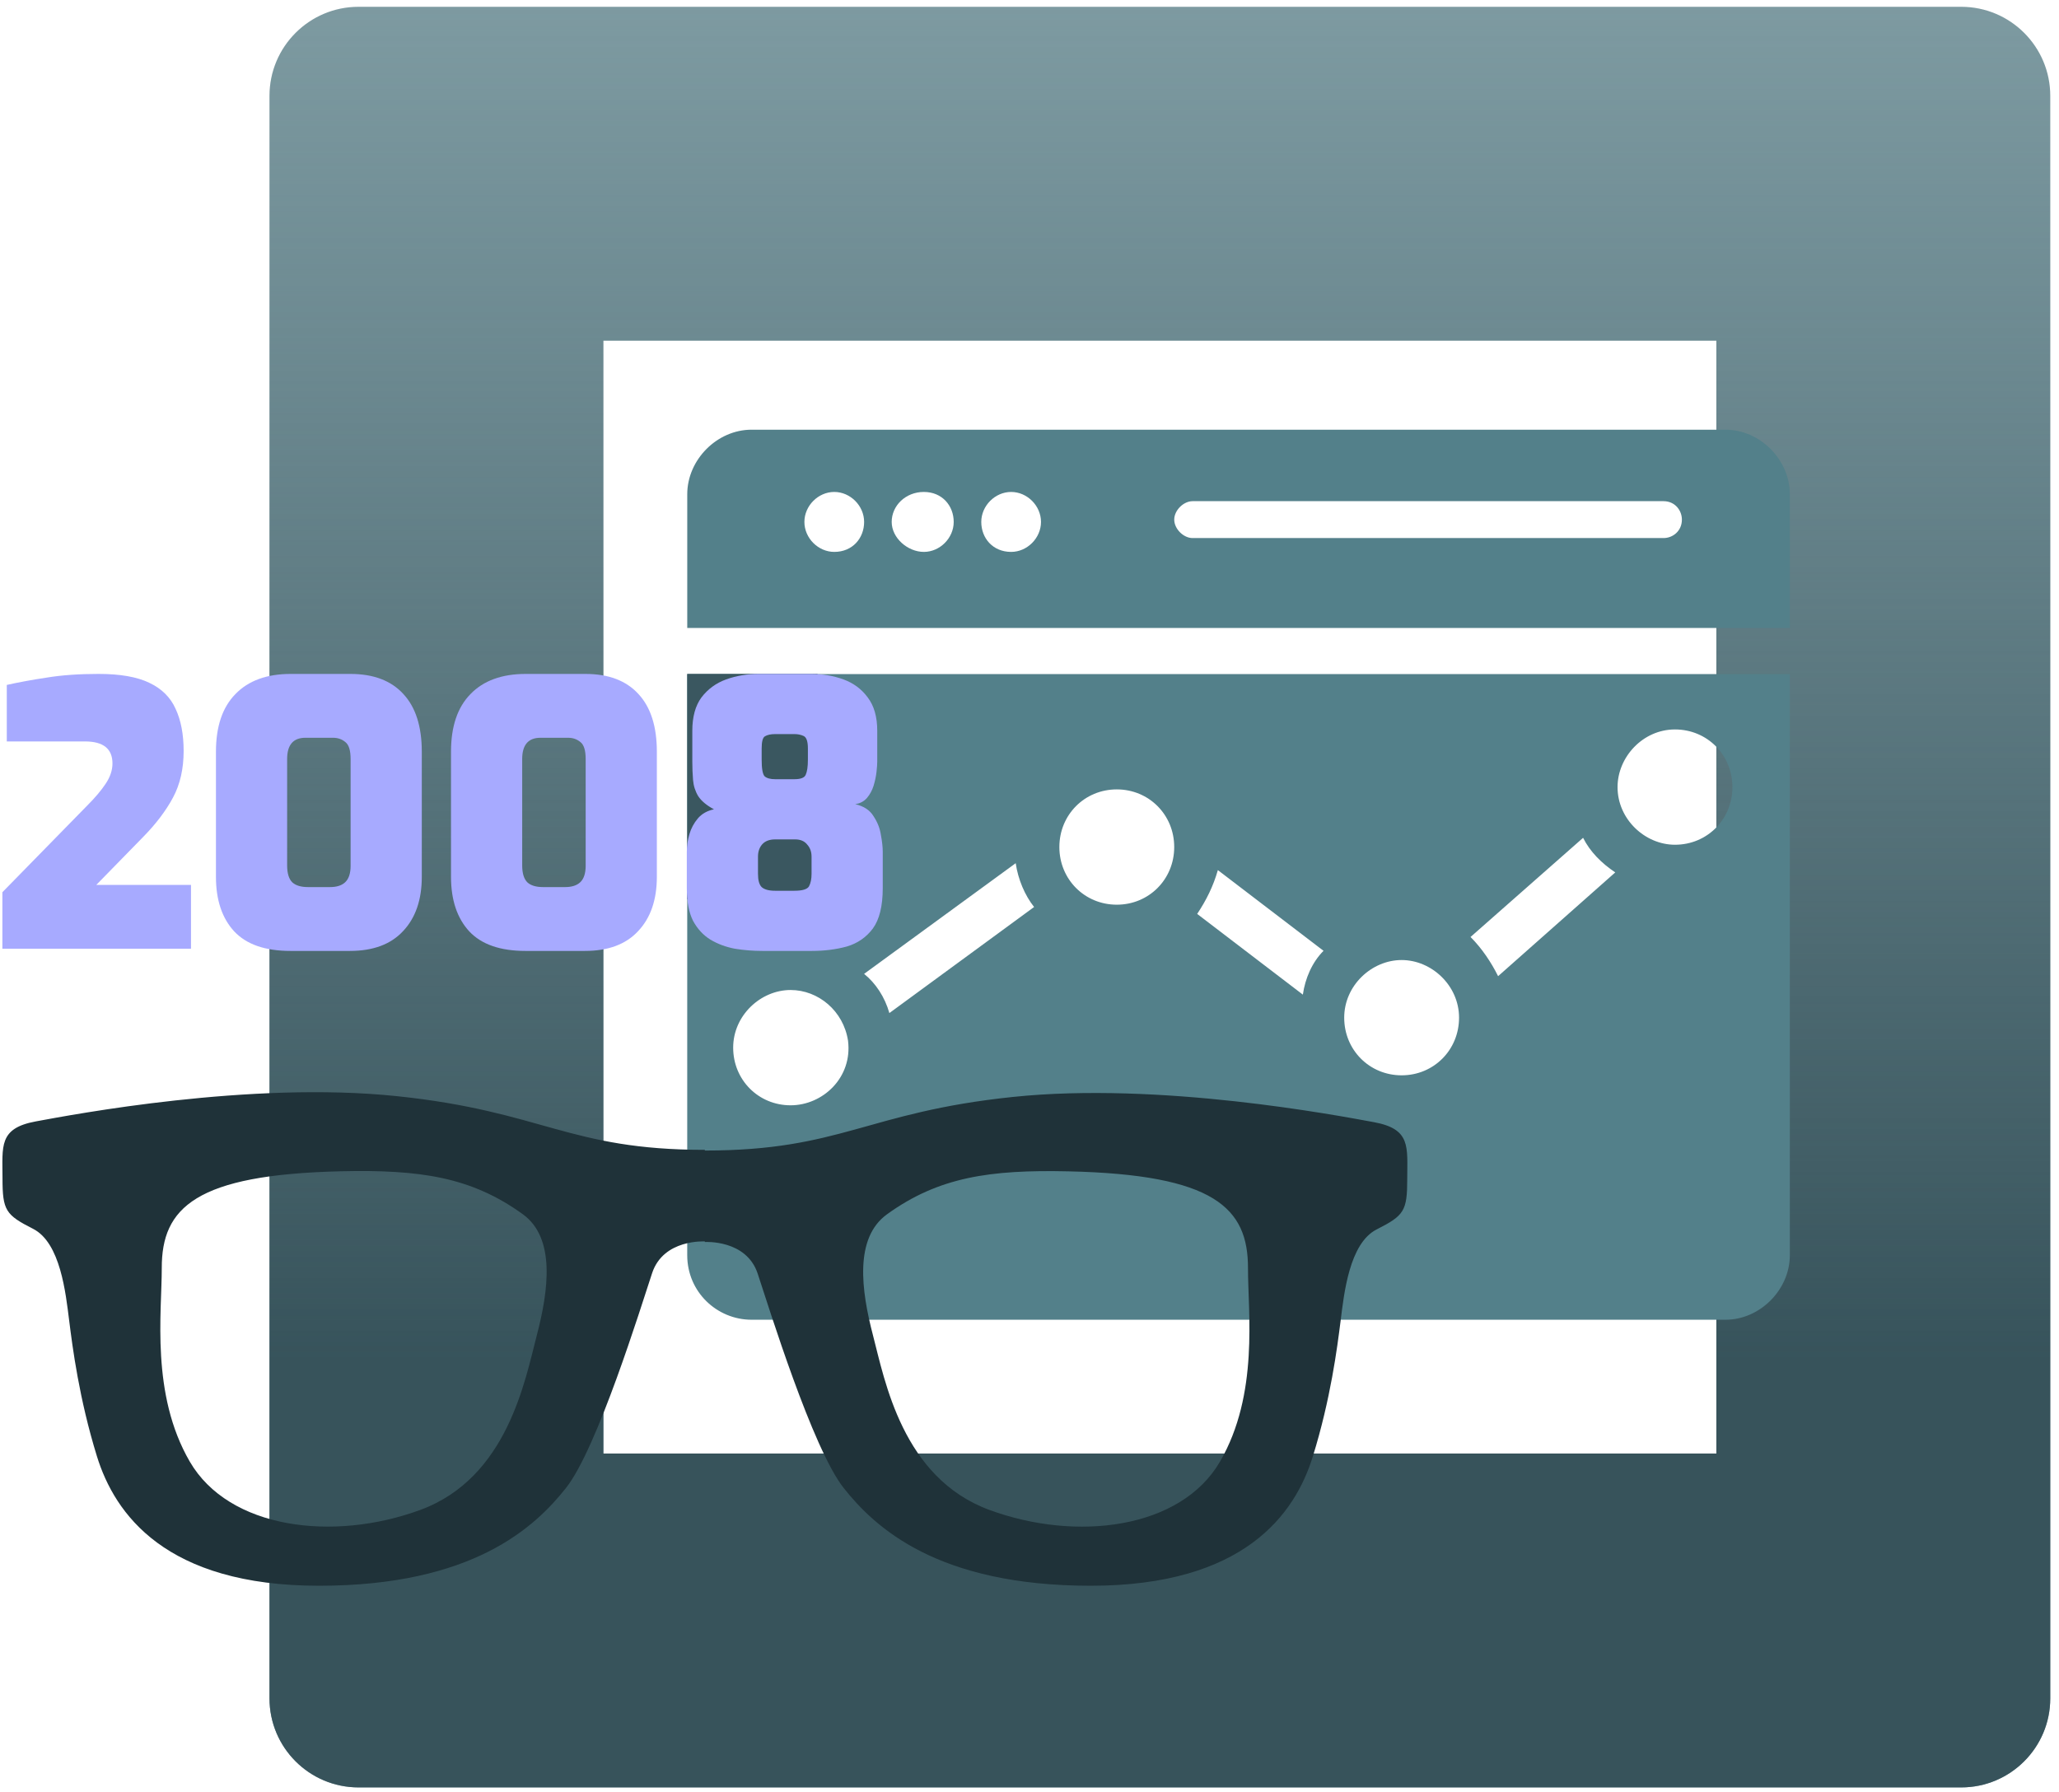
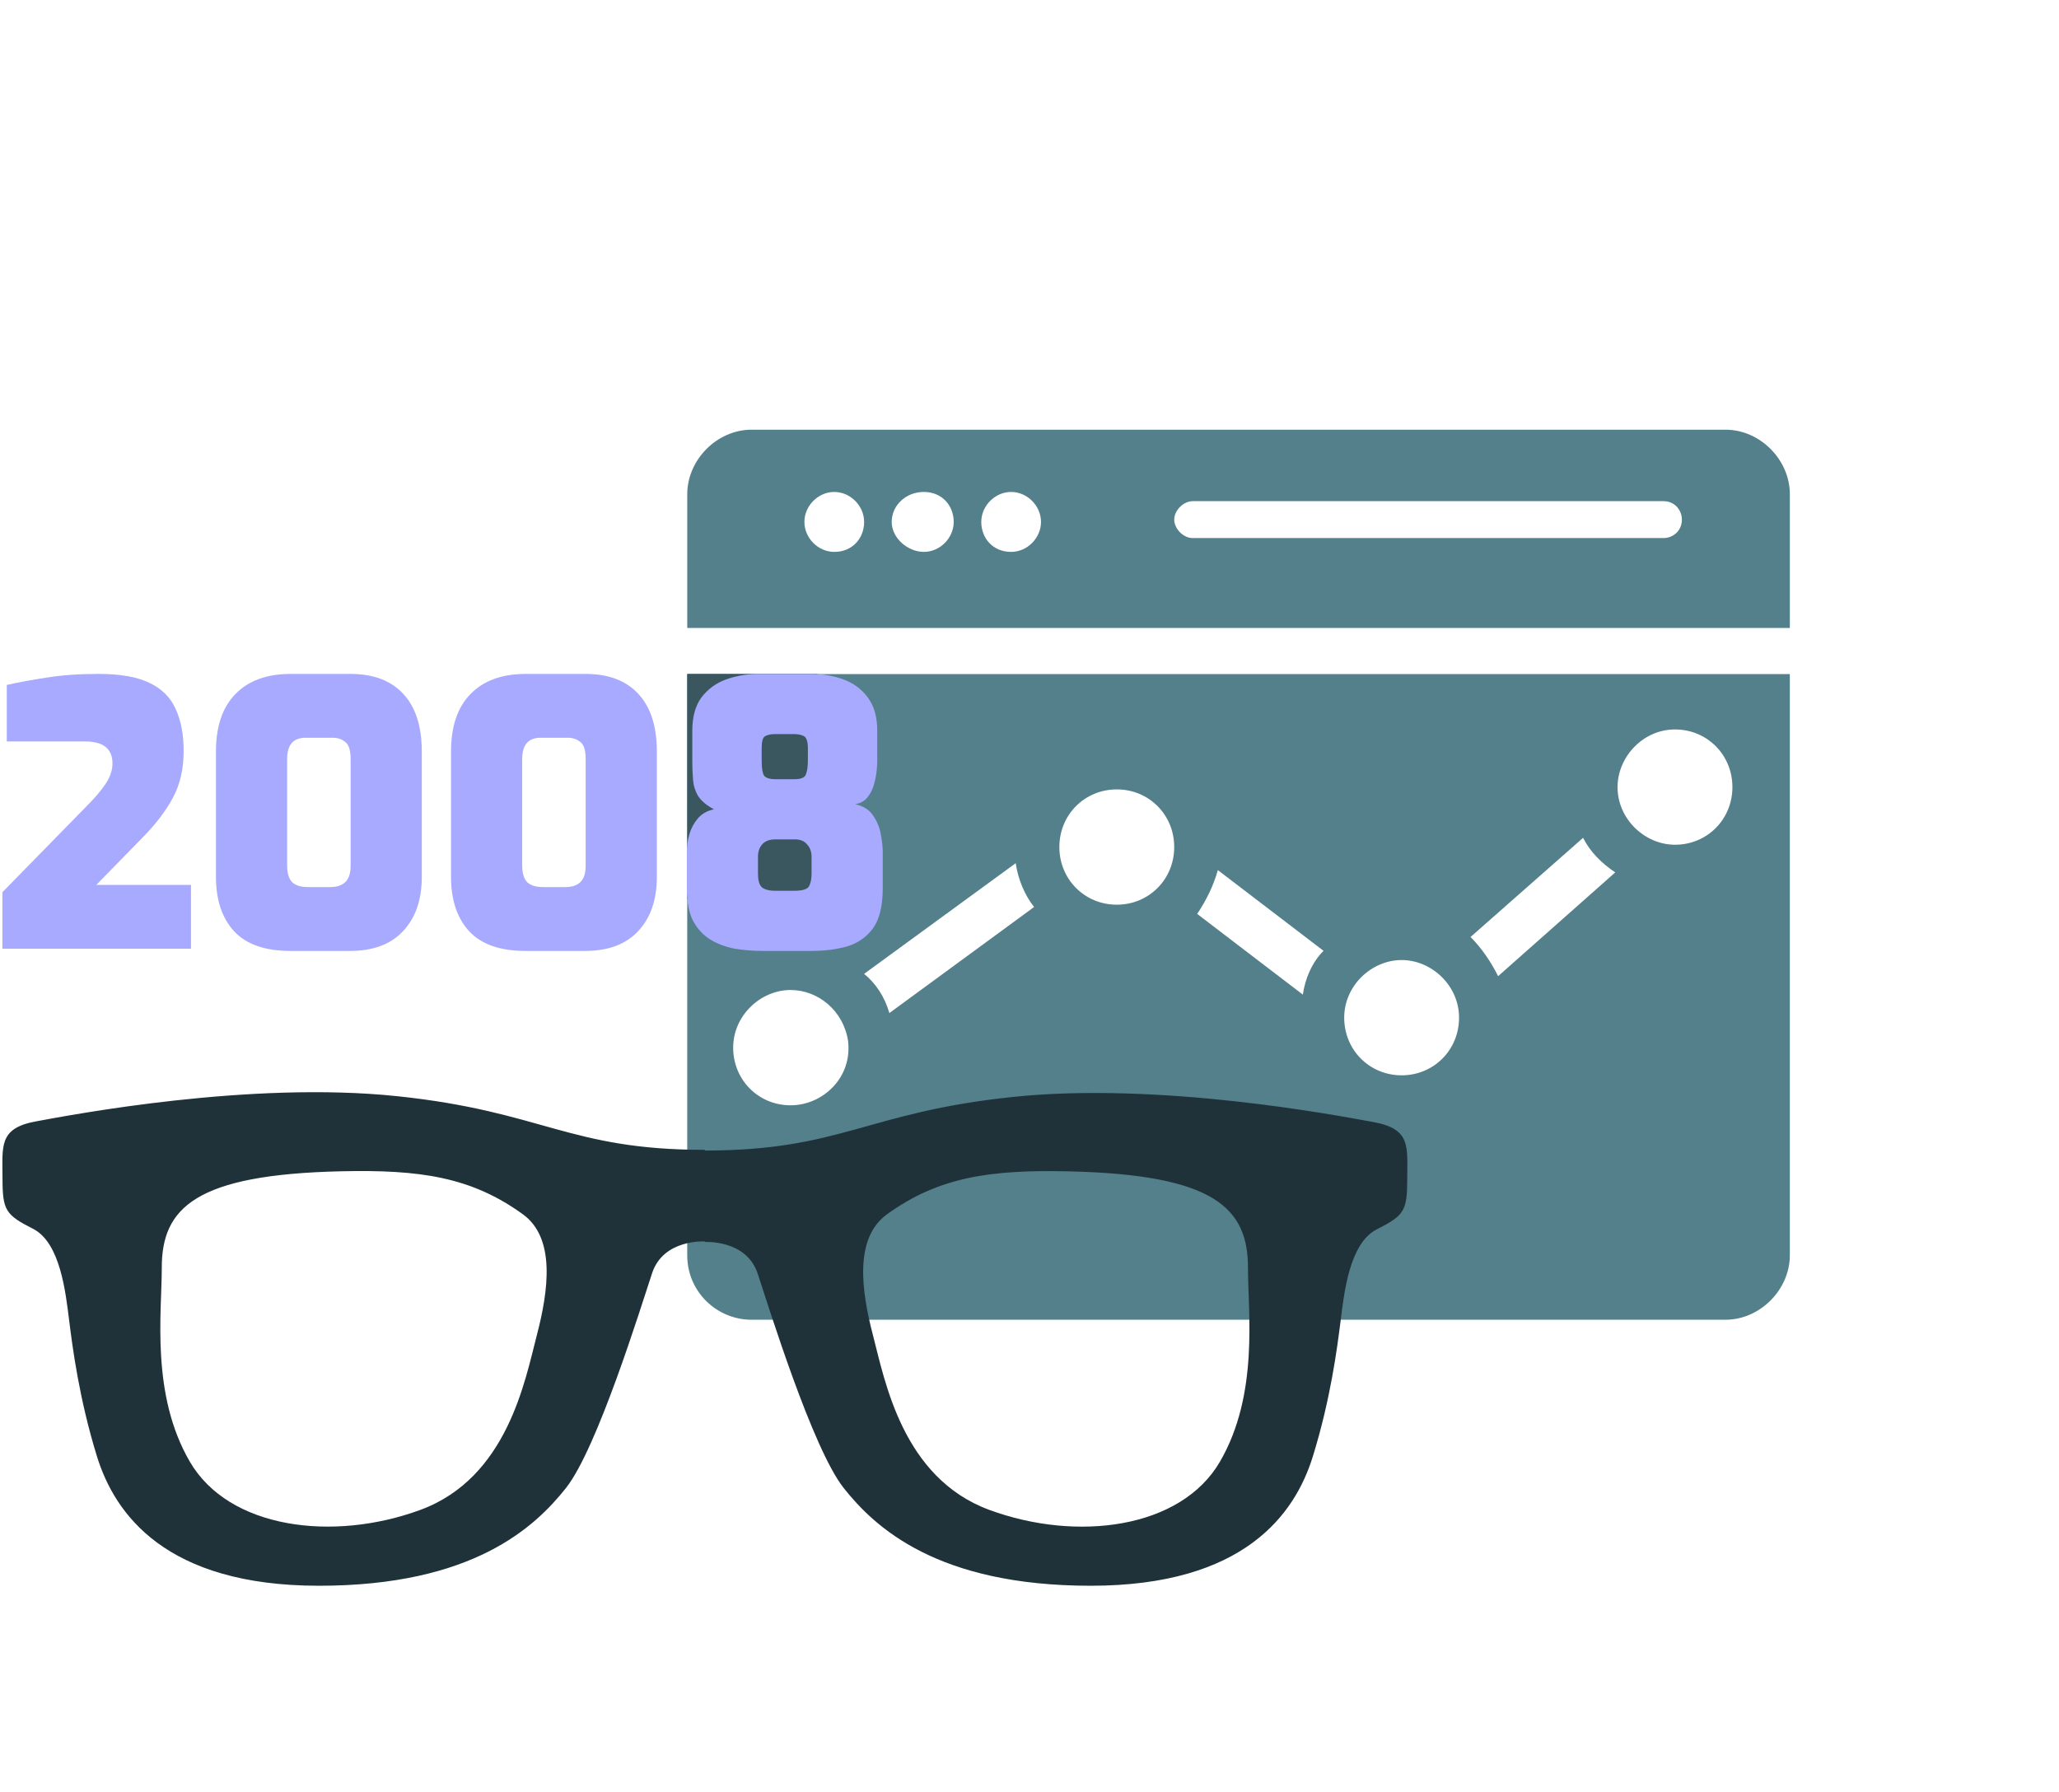
<svg xmlns="http://www.w3.org/2000/svg" width="185" height="161" viewBox="0 0 185 161" fill="none">
-   <path fill-rule="evenodd" clip-rule="evenodd" d="M54.214 30.611V130.611H154.214V30.611H54.214ZM32.214 0.611C27.796 0.611 24.214 4.193 24.214 8.611V152.611C24.214 157.029 27.796 160.611 32.214 160.611H176.214C180.632 160.611 184.214 157.029 184.214 152.611V8.611C184.214 4.193 180.632 0.611 176.214 0.611H32.214Z" fill="#477079" fill-opacity="0.7" />
-   <path fill-rule="evenodd" clip-rule="evenodd" d="M54.214 30.611V130.611H154.214V30.611H54.214ZM32.214 0.611C27.796 0.611 24.214 4.193 24.214 8.611V152.611C24.214 157.029 27.796 160.611 32.214 160.611H176.214C180.632 160.611 184.214 157.029 184.214 152.611V8.611C184.214 4.193 180.632 0.611 176.214 0.611H32.214Z" fill="url(#paint0_linear)" />
  <path fill-rule="evenodd" clip-rule="evenodd" d="M155.038 38.611C158.134 38.611 160.817 41.304 160.817 44.412V56.43H61.749V44.412C61.749 41.304 64.432 38.611 67.528 38.611H155.038ZM72.275 46.899C72.275 48.349 73.513 49.592 74.958 49.592C76.609 49.592 77.641 48.349 77.641 46.899C77.641 45.448 76.403 44.205 74.958 44.205C73.513 44.205 72.275 45.448 72.275 46.899ZM80.118 46.899C80.118 48.349 81.563 49.592 83.007 49.592C84.452 49.592 85.69 48.349 85.69 46.899C85.69 45.448 84.659 44.205 83.007 44.205C81.356 44.205 80.118 45.448 80.118 46.899ZM88.167 46.899C88.167 48.349 89.199 49.592 90.85 49.592C92.295 49.592 93.533 48.349 93.533 46.899C93.533 45.448 92.295 44.205 90.85 44.205C89.406 44.205 88.167 45.448 88.167 46.899ZM149.466 48.349C150.291 48.349 151.117 47.727 151.117 46.691C151.117 45.863 150.498 45.034 149.466 45.034H107.155C106.33 45.034 105.504 45.863 105.504 46.691C105.504 47.52 106.33 48.349 107.155 48.349H149.466ZM155.037 118.588H67.526C64.43 118.588 61.747 116.102 61.747 112.787V60.574H160.816V112.787C160.816 115.894 158.133 118.588 155.037 118.588ZM155.656 70.726C155.656 67.825 153.386 65.546 150.496 65.546C147.607 65.546 145.336 68.032 145.336 70.726C145.336 73.627 147.813 75.906 150.496 75.906C153.386 75.906 155.656 73.627 155.656 70.726ZM145.13 78.392C143.892 77.563 142.86 76.528 142.24 75.284L132.127 84.194C133.159 85.23 133.985 86.473 134.604 87.716L145.13 78.392ZM131.095 91.445C131.095 88.545 128.619 86.266 125.935 86.266C123.252 86.266 120.776 88.545 120.776 91.445C120.776 94.346 123.046 96.625 125.935 96.625C128.825 96.625 131.095 94.346 131.095 91.445ZM118.918 85.437L109.424 78.185C109.011 79.635 108.392 80.879 107.566 82.122L117.061 89.374C117.267 87.923 117.886 86.473 118.918 85.437ZM105.503 76.113C105.503 73.212 103.232 70.933 100.343 70.933C97.453 70.933 95.183 73.212 95.183 76.113C95.183 79.014 97.453 81.293 100.343 81.293C103.232 81.293 105.503 79.014 105.503 76.113ZM92.913 81.5C92.087 80.464 91.468 79.014 91.261 77.563L77.639 87.509C78.671 88.338 79.497 89.581 79.91 91.031L92.913 81.5ZM76.195 93.517C75.782 90.824 73.512 88.959 71.035 88.959C68.352 88.959 65.875 91.238 65.875 94.139C65.875 97.04 68.145 99.319 71.035 99.319C73.924 99.319 76.608 96.832 76.195 93.517Z" fill="#53808A" />
  <path fill-rule="evenodd" clip-rule="evenodd" d="M126.439 105.936C126.439 108.818 126.161 109.221 123.694 110.471C121.231 111.719 120.759 116.248 120.453 118.688C120.144 121.127 119.561 125.7 117.957 130.873C116.358 136.045 111.793 142.491 98.003 142.491C84.215 142.491 78.614 137.253 75.805 133.707C73 130.162 69.094 117.509 68.075 114.438C67.057 111.366 63.334 111.603 63.334 111.603V111.553C63.334 111.553 59.616 111.316 58.595 114.392C57.576 117.468 53.67 130.142 50.863 133.693C48.056 137.245 42.454 142.491 28.663 142.491C14.871 142.491 10.308 136.035 8.708 130.855C7.108 125.673 6.52 121.092 6.213 118.648C5.905 116.204 5.433 111.668 2.97 110.417C0.505 109.167 0.225 108.763 0.225 105.875C0.225 102.988 -0.133 101.384 3.218 100.766C6.571 100.15 22.457 97.121 35.646 98.496C48.834 99.873 51.056 103.322 63.333 103.322V103.384C75.61 103.384 77.833 99.94 91.019 98.567C104.204 97.193 120.089 100.217 123.442 100.834C126.796 101.45 126.439 103.053 126.439 105.936ZM46.979 109.111C42.335 105.748 37.704 105.089 30.653 105.248C17.557 105.543 14.525 108.534 14.535 113.941C14.542 117.913 13.531 125.267 17.047 131.328C20.564 137.391 29.939 138.556 37.769 135.675C45.597 132.793 47.176 124.025 48.234 119.978C49.292 115.933 49.921 111.242 46.979 109.111ZM112.131 113.946C112.14 108.541 109.109 105.548 96.016 105.254C88.966 105.096 84.335 105.757 79.691 109.118C76.749 111.247 77.378 115.938 78.436 119.983C79.495 124.027 81.072 132.798 88.899 135.678C96.729 138.561 106.104 137.392 109.618 131.332C113.135 125.272 112.124 117.919 112.131 113.946Z" fill="#1F3239" />
  <rect x="61.747" y="60.556" width="11.708" height="20.243" fill="#3A5760" />
  <path d="M0.214 85.25V80.173L7.83 72.392C8.533 71.689 9.083 71.04 9.478 70.447C9.896 69.832 10.105 69.216 10.105 68.601C10.105 67.282 9.28 66.623 7.632 66.623H0.61V61.546C1.687 61.304 2.885 61.084 4.203 60.886C5.544 60.666 7.093 60.556 8.852 60.556C10.786 60.556 12.303 60.82 13.401 61.348C14.522 61.875 15.314 62.656 15.775 63.688C16.259 64.722 16.5 65.985 16.5 67.48C16.5 69.084 16.182 70.48 15.544 71.667C14.907 72.854 14.017 74.029 12.874 75.194L8.654 79.513H17.16V85.25H0.214Z" fill="#A7AAFF" />
  <path d="M26.095 85.448C23.831 85.448 22.15 84.865 21.051 83.7C19.952 82.513 19.403 80.876 19.403 78.788V67.546C19.403 65.282 19.985 63.557 21.15 62.37C22.315 61.161 23.974 60.556 26.128 60.556H31.469C33.557 60.556 35.151 61.161 36.249 62.37C37.348 63.557 37.898 65.282 37.898 67.546V78.788C37.898 80.854 37.337 82.48 36.216 83.667C35.117 84.854 33.524 85.448 31.436 85.448H26.095ZM27.678 79.711H29.656C30.249 79.711 30.7 79.568 31.008 79.282C31.337 78.975 31.502 78.48 31.502 77.799V68.205C31.502 67.436 31.348 66.93 31.04 66.689C30.733 66.425 30.359 66.293 29.919 66.293H27.447C26.348 66.293 25.799 66.93 25.799 68.205V77.766C25.799 78.469 25.952 78.975 26.26 79.282C26.568 79.568 27.04 79.711 27.678 79.711Z" fill="#A7AAFF" />
  <path d="M47.215 85.448C44.952 85.448 43.27 84.865 42.171 83.7C41.072 82.513 40.523 80.876 40.523 78.788V67.546C40.523 65.282 41.105 63.557 42.27 62.37C43.435 61.161 45.094 60.556 47.248 60.556H52.589C54.677 60.556 56.271 61.161 57.37 62.37C58.469 63.557 59.018 65.282 59.018 67.546V78.788C59.018 80.854 58.458 82.48 57.337 83.667C56.238 84.854 54.644 85.448 52.556 85.448H47.215ZM48.798 79.711H50.776C51.369 79.711 51.82 79.568 52.128 79.282C52.457 78.975 52.622 78.48 52.622 77.799V68.205C52.622 67.436 52.468 66.93 52.161 66.689C51.853 66.425 51.479 66.293 51.04 66.293H48.567C47.468 66.293 46.919 66.93 46.919 68.205V77.766C46.919 78.469 47.073 78.975 47.38 79.282C47.688 79.568 48.16 79.711 48.798 79.711Z" fill="#A7AAFF" />
  <path d="M68.501 85.448C67.665 85.448 66.841 85.382 66.028 85.25C65.215 85.096 64.478 84.821 63.819 84.425C63.182 84.03 62.665 83.469 62.27 82.744C61.896 81.997 61.709 81.019 61.709 79.81V76.546C61.709 76.019 61.786 75.491 61.94 74.964C62.094 74.436 62.346 73.964 62.698 73.546C63.05 73.128 63.533 72.854 64.149 72.722C63.489 72.37 63.017 71.975 62.731 71.535C62.467 71.095 62.313 70.612 62.27 70.084C62.226 69.557 62.204 69.007 62.204 68.436V65.667C62.204 64.414 62.478 63.414 63.028 62.666C63.599 61.919 64.336 61.381 65.237 61.051C66.16 60.721 67.138 60.556 68.171 60.556H72.852C73.907 60.556 74.885 60.721 75.787 61.051C76.688 61.381 77.413 61.919 77.962 62.666C78.534 63.414 78.82 64.414 78.82 65.667V68.436C78.82 68.656 78.798 68.963 78.754 69.359C78.71 69.755 78.622 70.172 78.49 70.612C78.358 71.029 78.16 71.392 77.897 71.7C77.633 72.007 77.281 72.194 76.841 72.26C77.611 72.436 78.16 72.799 78.49 73.348C78.842 73.876 79.061 74.436 79.149 75.03C79.259 75.623 79.314 76.129 79.314 76.546V79.81C79.314 81.414 79.017 82.623 78.424 83.436C77.831 84.228 77.05 84.766 76.083 85.052C75.116 85.316 74.072 85.448 72.951 85.448H68.501ZM69.654 70.018H71.369C71.94 70.018 72.281 69.886 72.391 69.623C72.523 69.337 72.589 68.886 72.589 68.271V67.249C72.589 66.612 72.457 66.238 72.193 66.128C71.951 66.018 71.677 65.963 71.369 65.963H69.654C69.259 65.963 68.951 66.029 68.731 66.161C68.534 66.271 68.435 66.634 68.435 67.249V68.271C68.435 69.062 68.522 69.557 68.698 69.755C68.896 69.93 69.215 70.018 69.654 70.018ZM69.654 80.041H71.369C72.094 80.041 72.534 79.909 72.688 79.645C72.841 79.359 72.918 78.986 72.918 78.524V76.975C72.918 76.535 72.786 76.172 72.523 75.887C72.281 75.579 71.918 75.425 71.435 75.425H69.654C69.127 75.425 68.731 75.579 68.468 75.887C68.226 76.172 68.105 76.535 68.105 76.975V78.524C68.105 79.096 68.215 79.491 68.435 79.711C68.676 79.931 69.083 80.041 69.654 80.041Z" fill="#A7AAFF" />
-   <defs>
-     <linearGradient id="paint0_linear" x1="104.214" y1="0.611" x2="104.214" y2="160.611" gradientUnits="userSpaceOnUse">
-       <stop stop-color="#3C5A63" stop-opacity="0" />
-       <stop offset="0.76" stop-color="#37535B" />
-     </linearGradient>
-   </defs>
</svg>
